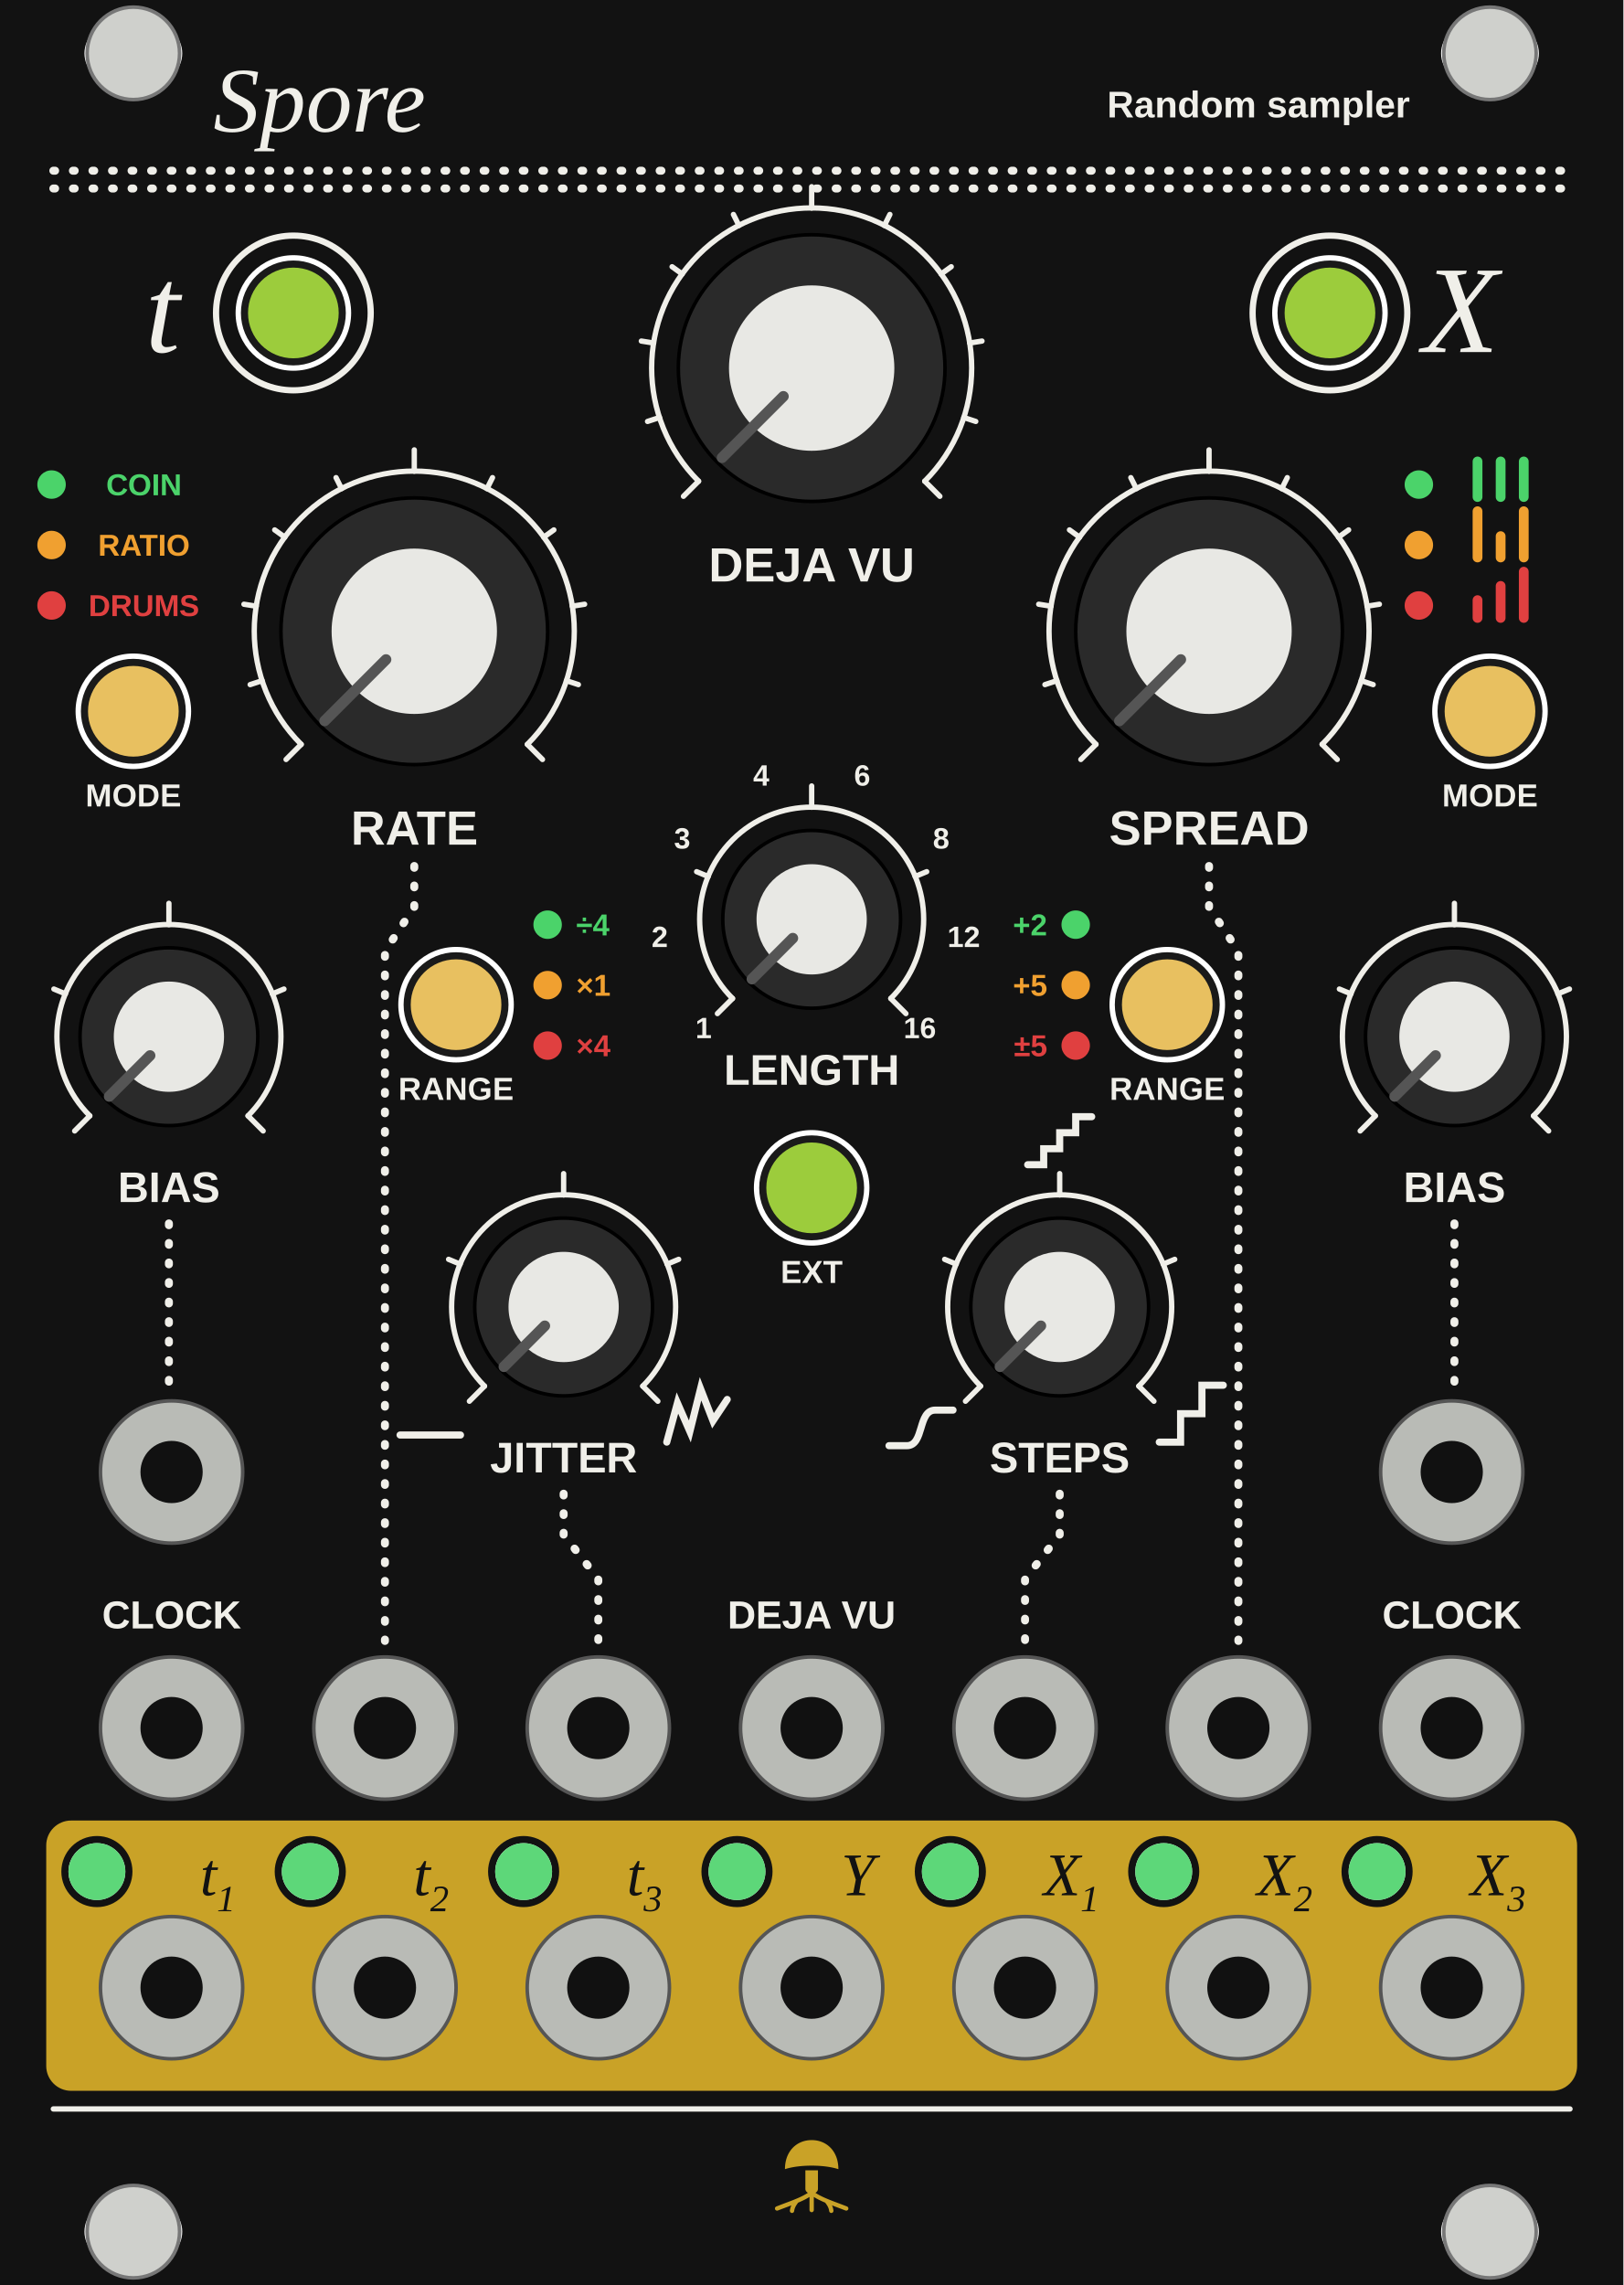
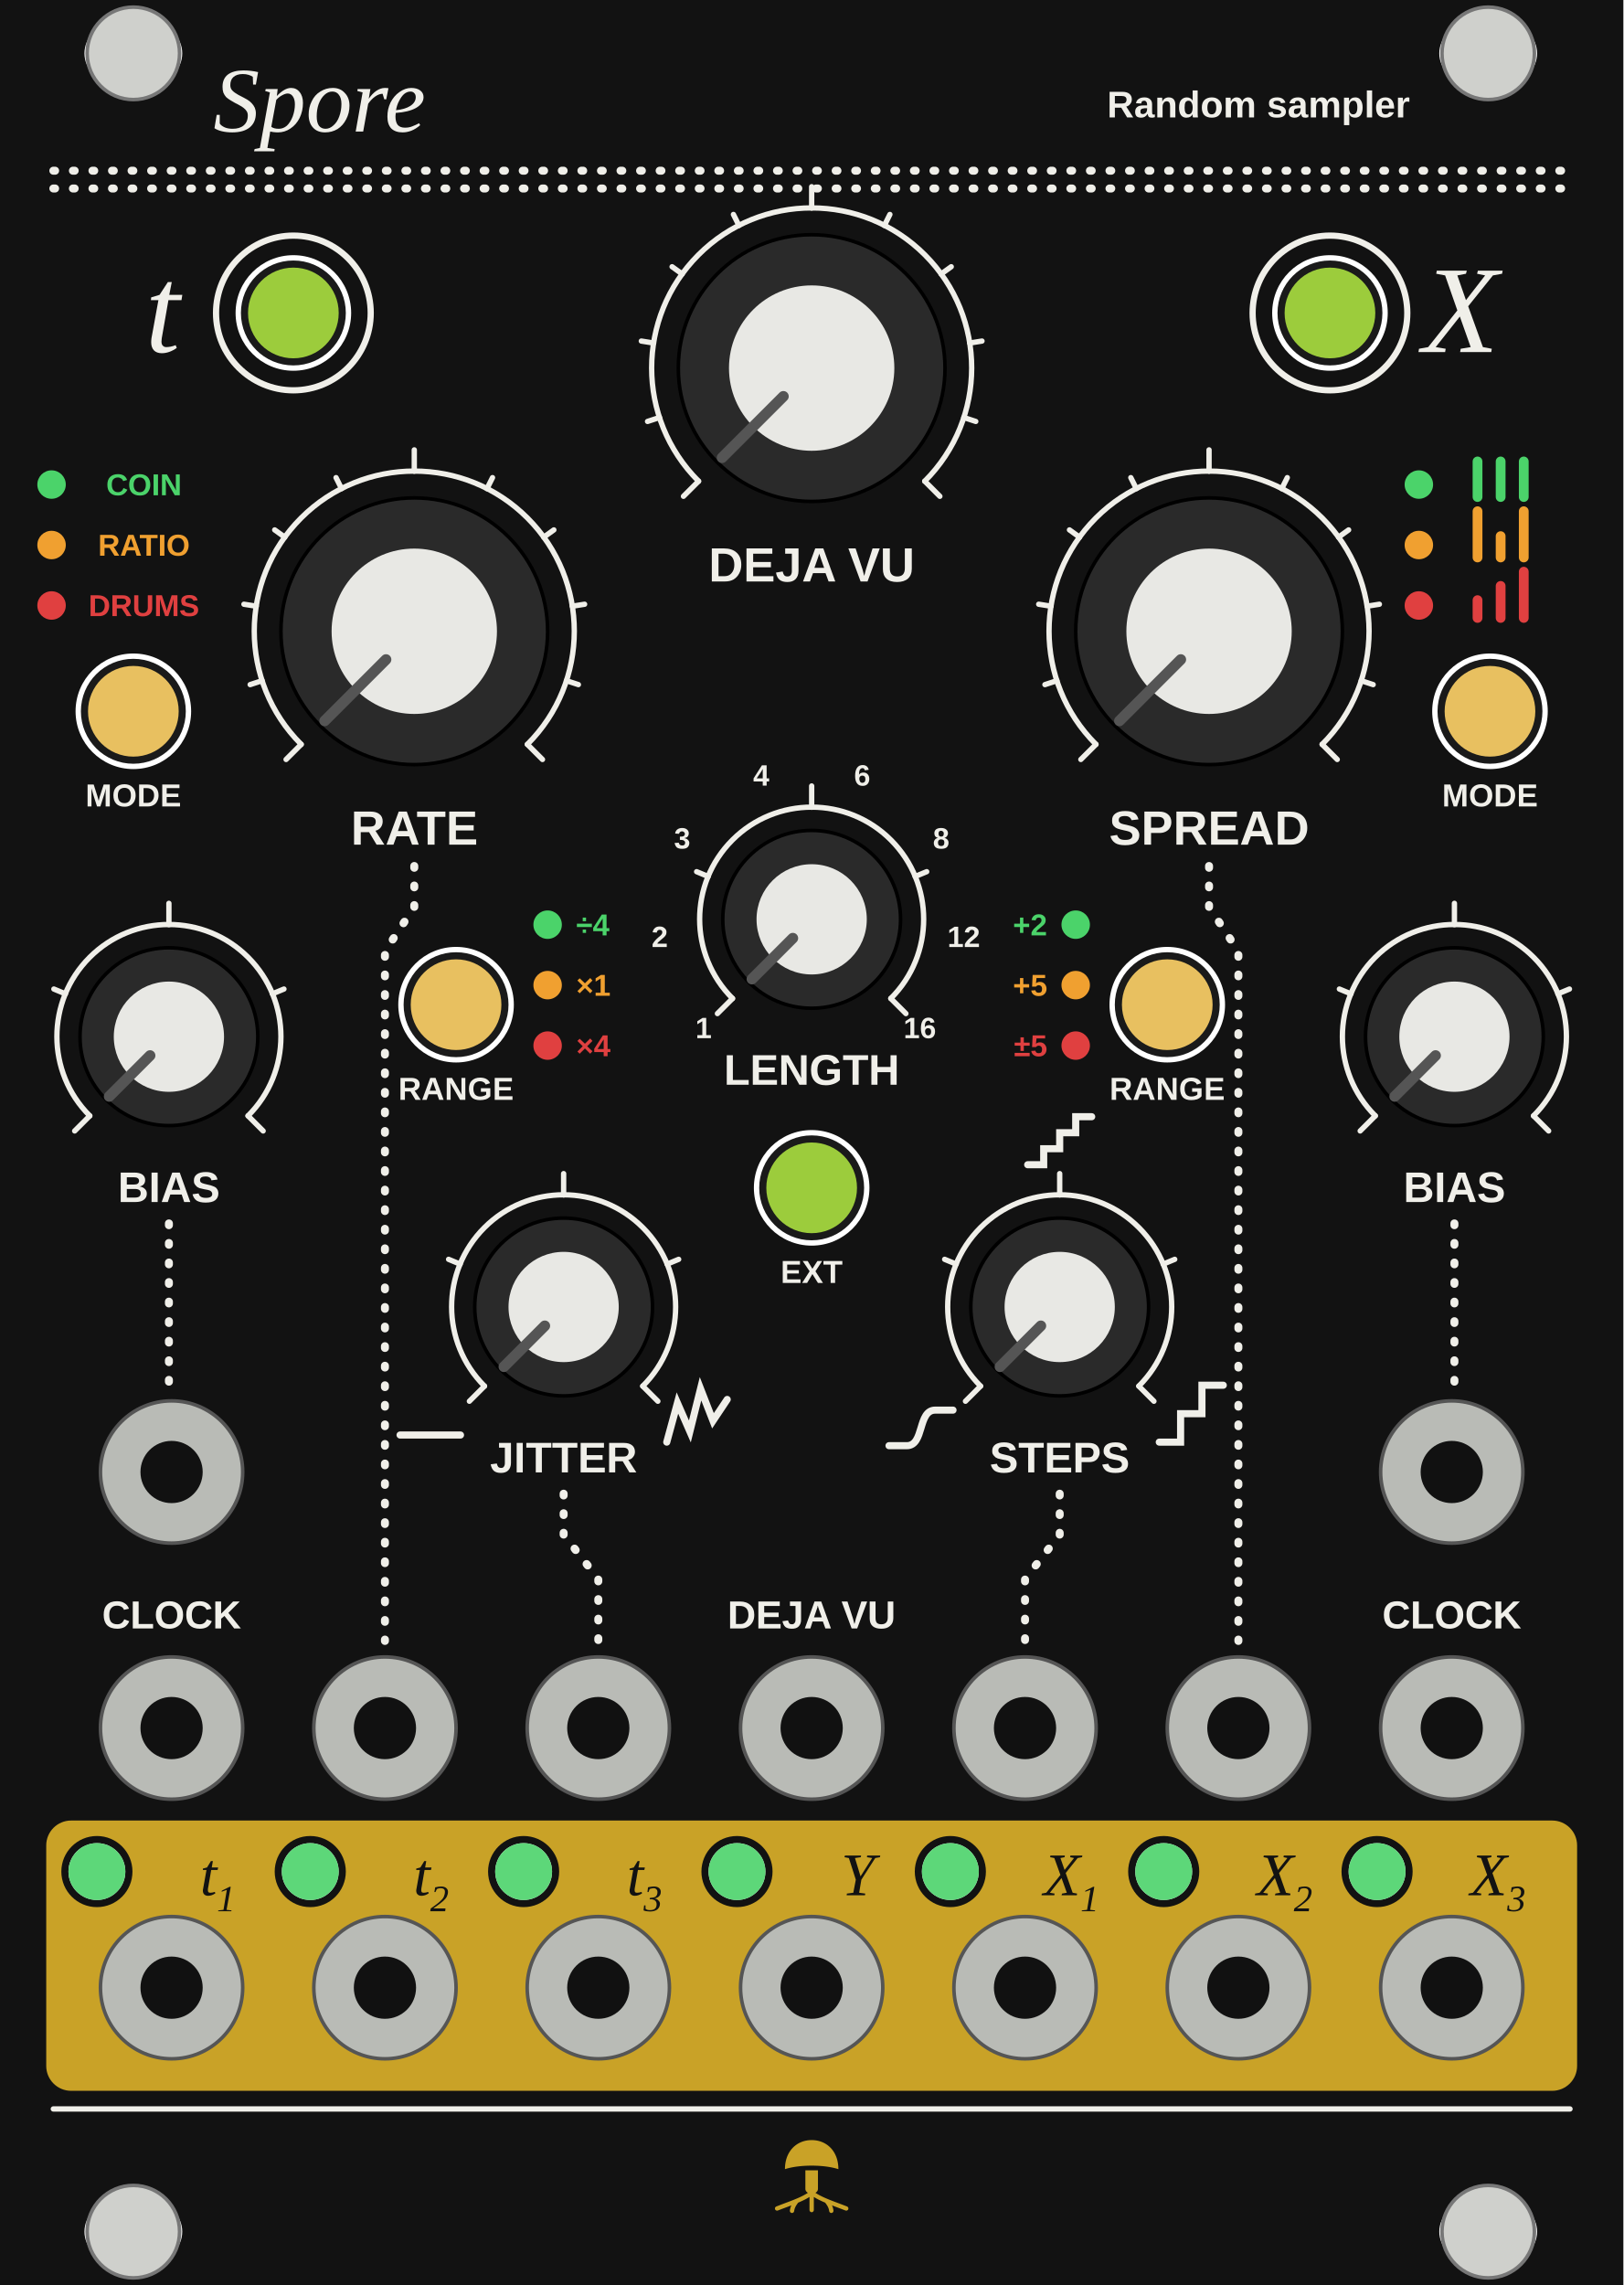
<svg xmlns="http://www.w3.org/2000/svg" width="91.3mm" height="128.5mm" viewBox="0 0 91.3 128.5">
  <style>text{font-family:Arial, Helvetica, sans-serif;font-weight:bold;fill:#f0efe9} .serif{font-family:Georgia, Times New Roman, serif;font-style:italic;font-weight:normal} .silk{stroke:#f0efe9;fill:none;stroke-linecap:round} .dots{stroke-dasharray:0.1 1.0;stroke-width:0.45} .copper{fill:#c9a227} .cu-text{fill:#121212} .hole{fill:#ffffff;stroke:none}</style>
  <rect x="0" y="0" width="91.3" height="128.5" fill="#121212" />
  <g id="silk">
    <text x="12.00" y="7.40" font-size="5.2" text-anchor="start" class="serif">Spore</text>
    <text x="79.30" y="6.60" font-size="2.1" text-anchor="end">Random sampler</text>
    <line x1="3" y1="9.6" x2="88.3" y2="9.6" class="silk dots" />
    <line x1="3" y1="10.6" x2="88.3" y2="10.6" class="silk dots" />
    <path d="M 44.147 121.986 L 44.151 121.837 L 44.166 121.693 L 44.190 121.556 L 44.222 121.425 L 44.263 121.301 L 44.313 121.184 L 44.370 121.074 L 44.434 120.971 L 44.505 120.875 L 44.583 120.787 L 44.668 120.706 L 44.758 120.633 L 44.854 120.568 L 44.955 120.511 L 45.061 120.463 L 45.171 120.422 L 45.285 120.391 L 45.404 120.368 L 45.525 120.355 L 45.650 120.350 L 45.775 120.355 L 45.896 120.368 L 46.014 120.391 L 46.129 120.422 L 46.239 120.463 L 46.345 120.511 L 46.446 120.568 L 46.542 120.633 L 46.632 120.706 L 46.717 120.787 L 46.795 120.875 L 46.866 120.971 L 46.931 121.074 L 46.987 121.184 L 47.037 121.301 L 47.078 121.425 L 47.110 121.556 L 47.134 121.693 L 47.148 121.837 L 47.153 121.986 L 47.029 121.948 L 46.897 121.914 L 46.758 121.885 L 46.611 121.859 L 46.460 121.837 L 46.303 121.819 L 46.143 121.805 L 45.980 121.795 L 45.816 121.789 L 45.650 121.787 L 45.484 121.789 L 45.320 121.795 L 45.157 121.805 L 44.997 121.819 L 44.840 121.837 L 44.688 121.859 L 44.542 121.885 L 44.403 121.914 L 44.270 121.948 L 44.147 121.986 Z M 45.296 122.052 L 46.004 122.052 L 46.004 123.091 L 46.002 123.117 L 45.999 123.142 L 45.992 123.165 L 45.984 123.187 L 45.973 123.208 L 45.961 123.228 L 45.946 123.247 L 45.930 123.264 L 45.912 123.281 L 45.893 123.296 L 45.873 123.310 L 45.851 123.324 L 45.828 123.336 L 45.804 123.348 L 45.780 123.359 L 45.755 123.369 L 45.729 123.378 L 45.703 123.386 L 45.676 123.394 L 45.650 123.401 L 45.623 123.394 L 45.597 123.386 L 45.571 123.378 L 45.545 123.369 L 45.520 123.359 L 45.496 123.348 L 45.472 123.336 L 45.449 123.324 L 45.427 123.310 L 45.407 123.296 L 45.388 123.281 L 45.370 123.264 L 45.354 123.247 L 45.339 123.228 L 45.327 123.208 L 45.316 123.187 L 45.308 123.165 L 45.301 123.142 L 45.298 123.117 L 45.296 123.091 L 45.296 122.052 Z M 45.619 123.195 L 45.666 123.192 L 45.711 123.207 L 45.747 123.239 L 45.767 123.281 L 45.770 123.329 L 45.755 123.374 L 45.724 123.409 L 45.653 123.463 L 45.577 123.516 L 45.498 123.567 L 45.415 123.616 L 45.329 123.664 L 45.240 123.710 L 45.148 123.754 L 45.053 123.798 L 44.956 123.841 L 44.857 123.883 L 44.755 123.925 L 44.650 123.967 L 44.544 124.008 L 44.435 124.050 L 44.325 124.092 L 44.213 124.134 L 44.099 124.177 L 43.983 124.220 L 43.867 124.265 L 43.748 124.310 L 43.702 124.319 L 43.655 124.308 L 43.616 124.281 L 43.591 124.241 L 43.583 124.194 L 43.593 124.148 L 43.621 124.109 L 43.661 124.084 L 43.780 124.038 L 43.897 123.993 L 44.013 123.949 L 44.127 123.906 L 44.239 123.864 L 44.349 123.823 L 44.456 123.781 L 44.561 123.741 L 44.663 123.700 L 44.763 123.659 L 44.860 123.618 L 44.953 123.577 L 45.044 123.535 L 45.131 123.492 L 45.214 123.449 L 45.294 123.405 L 45.370 123.360 L 45.442 123.314 L 45.510 123.266 L 45.576 123.216 L 45.619 123.195 Z M 45.545 123.374 L 45.529 123.329 L 45.532 123.281 L 45.553 123.239 L 45.589 123.207 L 45.634 123.192 L 45.681 123.195 L 45.724 123.216 L 45.790 123.266 L 45.858 123.314 L 45.930 123.360 L 46.006 123.405 L 46.086 123.449 L 46.169 123.492 L 46.256 123.535 L 46.347 123.577 L 46.440 123.618 L 46.537 123.659 L 46.636 123.700 L 46.739 123.741 L 46.844 123.781 L 46.951 123.823 L 47.061 123.864 L 47.173 123.906 L 47.287 123.949 L 47.403 123.993 L 47.520 124.038 L 47.639 124.084 L 47.679 124.109 L 47.707 124.148 L 47.717 124.194 L 47.709 124.241 L 47.684 124.281 L 47.645 124.308 L 47.599 124.319 L 47.552 124.310 L 47.433 124.265 L 47.316 124.220 L 47.201 124.177 L 47.087 124.134 L 46.975 124.092 L 46.865 124.050 L 46.756 124.008 L 46.650 123.967 L 46.545 123.925 L 46.443 123.883 L 46.344 123.841 L 46.246 123.798 L 46.152 123.754 L 46.060 123.710 L 45.971 123.664 L 45.885 123.616 L 45.803 123.567 L 45.723 123.516 L 45.647 123.463 L 45.576 123.409 L 45.545 123.374 Z M 45.538 123.266 L 45.564 123.227 L 45.603 123.200 L 45.650 123.191 L 45.697 123.200 L 45.736 123.227 L 45.762 123.266 L 45.772 123.313 L 45.772 124.285 L 45.762 124.332 L 45.736 124.371 L 45.697 124.398 L 45.650 124.407 L 45.603 124.398 L 45.564 124.371 L 45.538 124.332 L 45.528 124.285 L 45.528 123.313 L 45.538 123.266 Z M 44.750 123.671 L 44.795 123.656 L 44.843 123.660 L 44.885 123.681 L 44.916 123.717 L 44.931 123.762 L 44.927 123.810 L 44.905 123.852 L 44.880 123.884 L 44.858 123.914 L 44.836 123.943 L 44.817 123.971 L 44.799 123.998 L 44.782 124.024 L 44.767 124.049 L 44.753 124.074 L 44.741 124.098 L 44.729 124.121 L 44.719 124.144 L 44.710 124.167 L 44.702 124.189 L 44.694 124.211 L 44.688 124.233 L 44.682 124.255 L 44.677 124.277 L 44.672 124.299 L 44.668 124.322 L 44.665 124.346 L 44.650 124.391 L 44.618 124.427 L 44.575 124.447 L 44.528 124.450 L 44.483 124.434 L 44.448 124.403 L 44.427 124.360 L 44.424 124.313 L 44.428 124.285 L 44.433 124.255 L 44.439 124.226 L 44.446 124.196 L 44.453 124.167 L 44.462 124.137 L 44.472 124.108 L 44.483 124.078 L 44.496 124.048 L 44.509 124.018 L 44.524 123.988 L 44.540 123.958 L 44.557 123.927 L 44.575 123.897 L 44.595 123.865 L 44.616 123.834 L 44.639 123.801 L 44.663 123.769 L 44.688 123.735 L 44.714 123.702 L 44.750 123.671 Z M 46.373 123.810 L 46.369 123.762 L 46.384 123.717 L 46.415 123.681 L 46.457 123.660 L 46.505 123.656 L 46.550 123.671 L 46.586 123.702 L 46.612 123.735 L 46.638 123.769 L 46.661 123.801 L 46.684 123.834 L 46.705 123.865 L 46.725 123.897 L 46.743 123.927 L 46.760 123.958 L 46.776 123.988 L 46.791 124.018 L 46.804 124.048 L 46.817 124.078 L 46.828 124.108 L 46.838 124.137 L 46.846 124.167 L 46.854 124.196 L 46.861 124.226 L 46.867 124.255 L 46.872 124.285 L 46.876 124.313 L 46.873 124.360 L 46.852 124.403 L 46.817 124.434 L 46.772 124.450 L 46.725 124.447 L 46.682 124.427 L 46.651 124.391 L 46.635 124.346 L 46.632 124.322 L 46.628 124.299 L 46.623 124.277 L 46.618 124.255 L 46.612 124.233 L 46.606 124.211 L 46.599 124.189 L 46.590 124.167 L 46.581 124.144 L 46.571 124.121 L 46.559 124.098 L 46.547 124.074 L 46.533 124.049 L 46.518 124.024 L 46.501 123.998 L 46.483 123.971 L 46.464 123.943 L 46.442 123.914 L 46.420 123.884 L 46.395 123.852 L 46.373 123.810 Z" class="copper" />
    <line x1="3" y1="118.6" x2="88.3" y2="118.6" class="silk" stroke-width="0.3" />
    <text x="9.15" y="19.80" font-size="7.0" text-anchor="middle" class="serif">t</text>
    <text x="82.15" y="19.80" font-size="7.0" text-anchor="middle" class="serif">X</text>
    <circle cx="16.50" cy="17.60" r="4.35" class="silk" stroke-width="0.35" />
    <circle cx="74.80" cy="17.60" r="4.35" class="silk" stroke-width="0.35" />
    <circle cx="2.90" cy="27.25" r="0.8" fill="#4bd36a" />
    <text x="8.10" y="27.85" font-size="1.7" text-anchor="middle" style="fill:#4bd36a">COIN</text>
    <circle cx="2.90" cy="30.65" r="0.8" fill="#f0a030" />
    <text x="8.10" y="31.25" font-size="1.7" text-anchor="middle" style="fill:#f0a030">RATIO</text>
    <circle cx="2.90" cy="34.05" r="0.8" fill="#e04040" />
    <text x="8.10" y="34.65" font-size="1.7" text-anchor="middle" style="fill:#e04040">DRUMS</text>
    <circle cx="30.80" cy="52.00" r="0.8" fill="#4bd36a" />
    <text x="32.40" y="52.60" font-size="1.7" text-anchor="start" style="fill:#4bd36a">÷4</text>
    <circle cx="30.80" cy="55.40" r="0.8" fill="#f0a030" />
    <text x="32.40" y="56.00" font-size="1.7" text-anchor="start" style="fill:#f0a030">×1</text>
    <circle cx="30.80" cy="58.80" r="0.8" fill="#e04040" />
    <text x="32.40" y="59.40" font-size="1.7" text-anchor="start" style="fill:#e04040">×4</text>
    <circle cx="60.50" cy="52.00" r="0.8" fill="#4bd36a" />
    <text x="58.90" y="52.60" font-size="1.7" text-anchor="end" style="fill:#4bd36a">+2</text>
    <circle cx="60.50" cy="55.40" r="0.8" fill="#f0a030" />
    <text x="58.90" y="56.00" font-size="1.7" text-anchor="end" style="fill:#f0a030">+5</text>
    <circle cx="60.50" cy="58.80" r="0.8" fill="#e04040" />
    <text x="58.90" y="59.40" font-size="1.7" text-anchor="end" style="fill:#e04040">±5</text>
    <circle cx="79.80" cy="27.25" r="0.8" fill="#4bd36a" />
    <line x1="83.10" y1="27.95" x2="83.10" y2="25.95" stroke="#4bd36a" stroke-width="0.55" stroke-linecap="round" />
    <line x1="84.40" y1="27.95" x2="84.40" y2="25.95" stroke="#4bd36a" stroke-width="0.55" stroke-linecap="round" />
    <line x1="85.70" y1="27.95" x2="85.70" y2="25.95" stroke="#4bd36a" stroke-width="0.55" stroke-linecap="round" />
    <circle cx="79.80" cy="30.65" r="0.8" fill="#f0a030" />
    <line x1="83.10" y1="31.35" x2="83.10" y2="28.75" stroke="#f0a030" stroke-width="0.55" stroke-linecap="round" />
    <line x1="84.40" y1="31.35" x2="84.40" y2="30.15" stroke="#f0a030" stroke-width="0.55" stroke-linecap="round" />
    <line x1="85.70" y1="31.35" x2="85.70" y2="28.75" stroke="#f0a030" stroke-width="0.55" stroke-linecap="round" />
    <circle cx="79.80" cy="34.05" r="0.8" fill="#e04040" />
    <line x1="83.10" y1="34.75" x2="83.10" y2="33.75" stroke="#e04040" stroke-width="0.55" stroke-linecap="round" />
    <line x1="84.40" y1="34.75" x2="84.40" y2="32.95" stroke="#e04040" stroke-width="0.55" stroke-linecap="round" />
    <line x1="85.70" y1="34.75" x2="85.70" y2="32.15" stroke="#e04040" stroke-width="0.55" stroke-linecap="round" />
    <text x="39.57" y="58.38" font-size="1.65" text-anchor="middle">1</text>
    <text x="37.10" y="53.26" font-size="1.65" text-anchor="middle">2</text>
    <text x="38.37" y="47.72" font-size="1.65" text-anchor="middle">3</text>
    <text x="42.81" y="44.18" font-size="1.65" text-anchor="middle">4</text>
    <text x="48.49" y="44.18" font-size="1.65" text-anchor="middle">6</text>
    <text x="52.93" y="47.72" font-size="1.65" text-anchor="middle">8</text>
    <text x="54.20" y="53.26" font-size="1.65" text-anchor="middle">12</text>
    <text x="51.73" y="58.38" font-size="1.65" text-anchor="middle">16</text>
    <path d="M 50.00 81.30 h 1.0 c 1.0 0 0.6 -2.0 1.6 -2.0 h 1.0" class="silk" stroke-width="0.4" />
    <path d="M 57.80 65.50 h 0.9 v -0.9 h 0.9 v -0.9 h 0.9 v -0.9 h 0.9" class="silk" stroke-width="0.4" />
    <path d="M 65.20 81.10 h 1.2 v -1.6 h 1.2 v -1.6 h 1.2" class="silk" stroke-width="0.4" />
    <path d="M 22.50 80.70 h 3.4" class="silk" stroke-width="0.4" />
    <path d="M 37.50 81.10 l 0.6 -2.2 l 0.7 1.6 l 0.6 -2.4 l 0.7 1.8 l 0.8 -1.2" class="silk" stroke-width="0.4" />
    <path d="M 16.94 41.86 A 9.0 9.0 0 1 1 29.66 41.86" class="silk" stroke-width="0.3" />
    <line x1="16.94" y1="41.86" x2="16.09" y2="42.71" class="silk" stroke-width="0.3" />
    <line x1="14.74" y1="38.28" x2="14.07" y2="38.50" class="silk" stroke-width="0.3" />
    <line x1="14.41" y1="34.09" x2="13.72" y2="33.98" class="silk" stroke-width="0.3" />
    <line x1="16.02" y1="30.21" x2="15.45" y2="29.80" class="silk" stroke-width="0.3" />
    <line x1="19.21" y1="27.48" x2="18.90" y2="26.86" class="silk" stroke-width="0.3" />
    <line x1="23.30" y1="26.50" x2="23.30" y2="25.30" class="silk" stroke-width="0.3" />
    <line x1="27.39" y1="27.48" x2="27.70" y2="26.86" class="silk" stroke-width="0.3" />
    <line x1="30.58" y1="30.21" x2="31.15" y2="29.80" class="silk" stroke-width="0.3" />
    <line x1="32.19" y1="34.09" x2="32.88" y2="33.98" class="silk" stroke-width="0.3" />
    <line x1="31.86" y1="38.28" x2="32.53" y2="38.50" class="silk" stroke-width="0.3" />
    <line x1="29.66" y1="41.86" x2="30.51" y2="42.71" class="silk" stroke-width="0.3" />
    <text x="23.30" y="47.50" font-size="2.7" text-anchor="middle">RATE</text>
    <path d="M 61.64 41.86 A 9.0 9.0 0 1 1 74.36 41.86" class="silk" stroke-width="0.3" />
    <line x1="61.64" y1="41.86" x2="60.79" y2="42.71" class="silk" stroke-width="0.3" />
    <line x1="59.44" y1="38.28" x2="58.77" y2="38.50" class="silk" stroke-width="0.3" />
    <line x1="59.11" y1="34.09" x2="58.42" y2="33.98" class="silk" stroke-width="0.3" />
    <line x1="60.72" y1="30.21" x2="60.15" y2="29.80" class="silk" stroke-width="0.3" />
    <line x1="63.91" y1="27.48" x2="63.60" y2="26.86" class="silk" stroke-width="0.3" />
    <line x1="68.00" y1="26.50" x2="68.00" y2="25.30" class="silk" stroke-width="0.3" />
    <line x1="72.09" y1="27.48" x2="72.40" y2="26.86" class="silk" stroke-width="0.3" />
    <line x1="75.28" y1="30.21" x2="75.85" y2="29.80" class="silk" stroke-width="0.3" />
    <line x1="76.89" y1="34.09" x2="77.58" y2="33.98" class="silk" stroke-width="0.3" />
    <line x1="76.56" y1="38.28" x2="77.23" y2="38.50" class="silk" stroke-width="0.3" />
    <line x1="74.36" y1="41.86" x2="75.21" y2="42.71" class="silk" stroke-width="0.3" />
    <text x="68.00" y="47.50" font-size="2.7" text-anchor="middle">SPREAD</text>
    <path d="M 39.29 27.06 A 9.0 9.0 0 1 1 52.01 27.06" class="silk" stroke-width="0.3" />
    <line x1="39.29" y1="27.06" x2="38.44" y2="27.91" class="silk" stroke-width="0.3" />
    <line x1="37.09" y1="23.48" x2="36.42" y2="23.70" class="silk" stroke-width="0.3" />
    <line x1="36.76" y1="19.29" x2="36.07" y2="19.18" class="silk" stroke-width="0.3" />
    <line x1="38.37" y1="15.41" x2="37.80" y2="15.00" class="silk" stroke-width="0.3" />
    <line x1="41.56" y1="12.68" x2="41.25" y2="12.06" class="silk" stroke-width="0.3" />
    <line x1="45.65" y1="11.70" x2="45.65" y2="10.50" class="silk" stroke-width="0.3" />
    <line x1="49.74" y1="12.68" x2="50.05" y2="12.06" class="silk" stroke-width="0.3" />
    <line x1="52.93" y1="15.41" x2="53.50" y2="15.00" class="silk" stroke-width="0.3" />
    <line x1="54.54" y1="19.29" x2="55.23" y2="19.18" class="silk" stroke-width="0.3" />
    <line x1="54.21" y1="23.48" x2="54.88" y2="23.70" class="silk" stroke-width="0.3" />
    <line x1="52.01" y1="27.06" x2="52.86" y2="27.91" class="silk" stroke-width="0.3" />
    <text x="45.65" y="32.70" font-size="2.7" text-anchor="middle">DEJA VU</text>
    <path d="M 5.05 62.75 A 6.3 6.3 0 1 1 13.95 62.75" class="silk" stroke-width="0.3" />
    <line x1="5.05" y1="62.75" x2="4.20" y2="63.60" class="silk" stroke-width="0.3" />
    <line x1="3.68" y1="55.89" x2="3.03" y2="55.62" class="silk" stroke-width="0.3" />
    <line x1="9.50" y1="52.00" x2="9.50" y2="50.80" class="silk" stroke-width="0.3" />
    <line x1="15.32" y1="55.89" x2="15.97" y2="55.62" class="silk" stroke-width="0.3" />
    <line x1="13.95" y1="62.75" x2="14.80" y2="63.60" class="silk" stroke-width="0.3" />
    <text x="9.50" y="67.60" font-size="2.4" text-anchor="middle">BIAS</text>
    <path d="M 77.35 62.75 A 6.3 6.3 0 1 1 86.25 62.75" class="silk" stroke-width="0.3" />
    <line x1="77.35" y1="62.75" x2="76.50" y2="63.60" class="silk" stroke-width="0.3" />
    <line x1="75.98" y1="55.89" x2="75.33" y2="55.62" class="silk" stroke-width="0.3" />
    <line x1="81.80" y1="52.00" x2="81.80" y2="50.80" class="silk" stroke-width="0.3" />
    <line x1="87.62" y1="55.89" x2="88.27" y2="55.62" class="silk" stroke-width="0.3" />
    <line x1="86.25" y1="62.75" x2="87.10" y2="63.60" class="silk" stroke-width="0.3" />
    <text x="81.80" y="67.60" font-size="2.4" text-anchor="middle">BIAS</text>
    <path d="M 41.20 56.15 A 6.3 6.3 0 1 1 50.10 56.15" class="silk" stroke-width="0.3" />
    <line x1="41.20" y1="56.15" x2="40.35" y2="57.00" class="silk" stroke-width="0.3" />
    <line x1="39.83" y1="49.29" x2="39.18" y2="49.02" class="silk" stroke-width="0.3" />
    <line x1="45.65" y1="45.40" x2="45.65" y2="44.20" class="silk" stroke-width="0.3" />
    <line x1="51.47" y1="49.29" x2="52.12" y2="49.02" class="silk" stroke-width="0.3" />
    <line x1="50.10" y1="56.15" x2="50.95" y2="57.00" class="silk" stroke-width="0.3" />
    <text x="45.65" y="61.00" font-size="2.4" text-anchor="middle">LENGTH</text>
    <path d="M 27.25 77.95 A 6.3 6.3 0 1 1 36.15 77.95" class="silk" stroke-width="0.3" />
    <line x1="27.25" y1="77.95" x2="26.40" y2="78.80" class="silk" stroke-width="0.3" />
    <line x1="25.88" y1="71.09" x2="25.23" y2="70.82" class="silk" stroke-width="0.3" />
    <line x1="31.70" y1="67.20" x2="31.70" y2="66.00" class="silk" stroke-width="0.3" />
    <line x1="37.52" y1="71.09" x2="38.17" y2="70.82" class="silk" stroke-width="0.3" />
    <line x1="36.15" y1="77.95" x2="37.00" y2="78.80" class="silk" stroke-width="0.3" />
    <text x="31.70" y="82.80" font-size="2.4" text-anchor="middle">JITTER</text>
    <path d="M 55.15 77.95 A 6.3 6.3 0 1 1 64.05 77.95" class="silk" stroke-width="0.3" />
    <line x1="55.15" y1="77.95" x2="54.30" y2="78.80" class="silk" stroke-width="0.3" />
    <line x1="53.78" y1="71.09" x2="53.13" y2="70.82" class="silk" stroke-width="0.3" />
    <line x1="59.60" y1="67.20" x2="59.60" y2="66.00" class="silk" stroke-width="0.3" />
    <line x1="65.42" y1="71.09" x2="66.07" y2="70.82" class="silk" stroke-width="0.3" />
    <line x1="64.05" y1="77.95" x2="64.90" y2="78.80" class="silk" stroke-width="0.3" />
    <text x="59.60" y="82.80" font-size="2.4" text-anchor="middle">STEPS</text>
    <polyline points="23.30,48.70 23.30,51.00 21.65,53.50 21.65,92.28" class="silk dots" />
    <polyline points="31.70,84.00 31.70,86.30 33.65,88.80 33.65,92.28" class="silk dots" />
    <polyline points="59.60,84.00 59.60,86.30 57.65,88.80 57.65,92.28" class="silk dots" />
    <polyline points="68.00,48.70 68.00,51.00 69.65,53.50 69.65,92.28" class="silk dots" />
    <polyline points="9.50,68.80 9.50,77.88" class="silk dots" />
    <polyline points="81.80,68.80 81.80,77.88" class="silk dots" />
    <text x="7.50" y="45.35" font-size="1.8" text-anchor="middle">MODE</text>
    <text x="83.80" y="45.35" font-size="1.8" text-anchor="middle">MODE</text>
    <text x="25.65" y="61.85" font-size="1.8" text-anchor="middle">RANGE</text>
    <text x="65.65" y="61.85" font-size="1.8" text-anchor="middle">RANGE</text>
    <text x="45.65" y="72.15" font-size="1.8" text-anchor="middle">EXT</text>
    <text x="9.65" y="91.58" font-size="2.2" text-anchor="middle">CLOCK</text>
    <text x="81.65" y="91.58" font-size="2.2" text-anchor="middle">CLOCK</text>
    <text x="45.65" y="91.58" font-size="2.2" text-anchor="middle">DEJA VU</text>
  </g>
  <g id="copper">
    <rect x="2.6" y="102.38" width="86.10" height="15.2" rx="1.4" class="copper" />
    <circle cx="9.65" cy="111.78" r="3.65" class="cu-text" />
    <circle cx="21.65" cy="111.78" r="3.65" class="cu-text" />
    <circle cx="33.65" cy="111.78" r="3.65" class="cu-text" />
    <circle cx="45.65" cy="111.78" r="3.65" class="cu-text" />
    <circle cx="57.65" cy="111.78" r="3.65" class="cu-text" />
    <circle cx="69.65" cy="111.78" r="3.65" class="cu-text" />
    <circle cx="81.65" cy="111.78" r="3.65" class="cu-text" />
    <circle cx="5.45" cy="105.25" r="2.00" class="cu-text" />
    <circle cx="17.45" cy="105.25" r="2.00" class="cu-text" />
    <circle cx="29.45" cy="105.25" r="2.00" class="cu-text" />
    <circle cx="41.45" cy="105.25" r="2.00" class="cu-text" />
    <circle cx="53.45" cy="105.25" r="2.00" class="cu-text" />
    <circle cx="65.45" cy="105.25" r="2.00" class="cu-text" />
    <circle cx="77.45" cy="105.25" r="2.00" class="cu-text" />
    <text x="12.25" y="106.58" font-size="3.4" text-anchor="middle" class="serif cu-text">t<tspan font-size="2.1" dy="0.9">1</tspan>
    </text>
    <text x="24.25" y="106.58" font-size="3.4" text-anchor="middle" class="serif cu-text">t<tspan font-size="2.1" dy="0.9">2</tspan>
    </text>
    <text x="36.25" y="106.58" font-size="3.4" text-anchor="middle" class="serif cu-text">t<tspan font-size="2.1" dy="0.9">3</tspan>
    </text>
    <text x="48.25" y="106.58" font-size="3.4" text-anchor="middle" class="serif cu-text">Y</text>
    <text x="60.25" y="106.58" font-size="3.4" text-anchor="middle" class="serif cu-text">X<tspan font-size="2.1" dy="0.9">1</tspan>
    </text>
    <text x="72.25" y="106.58" font-size="3.4" text-anchor="middle" class="serif cu-text">X<tspan font-size="2.1" dy="0.9">2</tspan>
    </text>
    <text x="84.25" y="106.58" font-size="3.4" text-anchor="middle" class="serif cu-text">X<tspan font-size="2.1" dy="0.9">3</tspan>
    </text>
  </g>
  <g id="holes">
    <circle cx="9.65" cy="111.78" r="3.25" class="hole" />
    <circle cx="21.65" cy="111.78" r="3.25" class="hole" />
    <circle cx="33.65" cy="111.78" r="3.25" class="hole" />
    <circle cx="45.65" cy="111.78" r="3.25" class="hole" />
    <circle cx="57.65" cy="111.78" r="3.25" class="hole" />
    <circle cx="69.65" cy="111.78" r="3.25" class="hole" />
    <circle cx="81.65" cy="111.78" r="3.25" class="hole" />
    <circle cx="9.65" cy="97.18" r="3.25" class="hole" />
    <circle cx="21.65" cy="97.18" r="3.25" class="hole" />
    <circle cx="33.65" cy="97.18" r="3.25" class="hole" />
    <circle cx="45.65" cy="97.18" r="3.25" class="hole" />
    <circle cx="57.65" cy="97.18" r="3.25" class="hole" />
    <circle cx="69.65" cy="97.18" r="3.25" class="hole" />
    <circle cx="81.65" cy="97.18" r="3.25" class="hole" />
    <circle cx="9.65" cy="82.78" r="3.25" class="hole" />
    <circle cx="81.65" cy="82.78" r="3.25" class="hole" />
    <circle cx="23.30" cy="35.50" r="3.75" class="hole" />
    <circle cx="68.00" cy="35.50" r="3.75" class="hole" />
    <circle cx="45.65" cy="20.70" r="3.75" class="hole" />
    <circle cx="9.50" cy="58.30" r="3.75" class="hole" />
    <circle cx="81.80" cy="58.30" r="3.75" class="hole" />
    <circle cx="45.65" cy="51.70" r="3.75" class="hole" />
    <circle cx="31.70" cy="73.50" r="3.75" class="hole" />
    <circle cx="59.60" cy="73.50" r="3.75" class="hole" />
    <circle cx="16.50" cy="17.60" r="3.25" class="hole" />
    <circle cx="74.80" cy="17.60" r="3.25" class="hole" />
    <circle cx="7.50" cy="40.00" r="3.25" class="hole" />
    <circle cx="83.80" cy="40.00" r="3.25" class="hole" />
    <circle cx="25.65" cy="56.50" r="3.25" class="hole" />
    <circle cx="65.65" cy="56.50" r="3.25" class="hole" />
    <circle cx="45.65" cy="66.80" r="3.25" class="hole" />
    <circle cx="5.45" cy="105.25" r="1.60" class="hole" />
    <circle cx="17.45" cy="105.25" r="1.60" class="hole" />
    <circle cx="29.45" cy="105.25" r="1.60" class="hole" />
    <circle cx="41.45" cy="105.25" r="1.60" class="hole" />
    <circle cx="53.45" cy="105.25" r="1.60" class="hole" />
    <circle cx="65.45" cy="105.25" r="1.60" class="hole" />
    <circle cx="77.45" cy="105.25" r="1.60" class="hole" />
    <rect x="4.75" y="1.40" width="5.5" height="3.2" rx="1.6" class="hole" />
    <rect x="4.75" y="123.90" width="5.5" height="3.2" rx="1.6" class="hole" />
-     <rect x="81.05" y="1.40" width="5.5" height="3.2" rx="1.6" class="hole" />
-     <rect x="81.05" y="123.90" width="5.5" height="3.2" rx="1.6" class="hole" />
+     <rect x="80.95" y="1.40" width="5.5" height="3.2" rx="1.6" class="hole" />
+     <rect x="80.95" y="123.90" width="5.5" height="3.2" rx="1.6" class="hole" />
  </g>
  <g id="mockup">
    <circle cx="9.65" cy="111.78" r="4.0" fill="#b9bbb6" stroke="#555" stroke-width="0.2" />
    <circle cx="9.65" cy="111.78" r="1.75" fill="#111" />
    <circle cx="21.65" cy="111.78" r="4.0" fill="#b9bbb6" stroke="#555" stroke-width="0.2" />
    <circle cx="21.65" cy="111.78" r="1.75" fill="#111" />
    <circle cx="33.65" cy="111.78" r="4.0" fill="#b9bbb6" stroke="#555" stroke-width="0.2" />
    <circle cx="33.65" cy="111.78" r="1.75" fill="#111" />
    <circle cx="45.65" cy="111.78" r="4.0" fill="#b9bbb6" stroke="#555" stroke-width="0.2" />
    <circle cx="45.65" cy="111.78" r="1.75" fill="#111" />
    <circle cx="57.65" cy="111.78" r="4.0" fill="#b9bbb6" stroke="#555" stroke-width="0.2" />
    <circle cx="57.65" cy="111.78" r="1.75" fill="#111" />
    <circle cx="69.65" cy="111.78" r="4.0" fill="#b9bbb6" stroke="#555" stroke-width="0.2" />
    <circle cx="69.65" cy="111.78" r="1.75" fill="#111" />
    <circle cx="81.65" cy="111.78" r="4.0" fill="#b9bbb6" stroke="#555" stroke-width="0.2" />
    <circle cx="81.65" cy="111.78" r="1.75" fill="#111" />
    <circle cx="9.65" cy="97.18" r="4.0" fill="#b9bbb6" stroke="#555" stroke-width="0.2" />
    <circle cx="9.65" cy="97.18" r="1.75" fill="#111" />
    <circle cx="21.65" cy="97.18" r="4.0" fill="#b9bbb6" stroke="#555" stroke-width="0.2" />
    <circle cx="21.65" cy="97.18" r="1.75" fill="#111" />
    <circle cx="33.65" cy="97.18" r="4.0" fill="#b9bbb6" stroke="#555" stroke-width="0.2" />
    <circle cx="33.65" cy="97.18" r="1.75" fill="#111" />
    <circle cx="45.65" cy="97.18" r="4.0" fill="#b9bbb6" stroke="#555" stroke-width="0.2" />
    <circle cx="45.65" cy="97.18" r="1.75" fill="#111" />
    <circle cx="57.65" cy="97.18" r="4.0" fill="#b9bbb6" stroke="#555" stroke-width="0.2" />
    <circle cx="57.65" cy="97.18" r="1.75" fill="#111" />
    <circle cx="69.65" cy="97.18" r="4.0" fill="#b9bbb6" stroke="#555" stroke-width="0.2" />
    <circle cx="69.65" cy="97.18" r="1.75" fill="#111" />
    <circle cx="81.65" cy="97.18" r="4.0" fill="#b9bbb6" stroke="#555" stroke-width="0.2" />
    <circle cx="81.65" cy="97.18" r="1.75" fill="#111" />
    <circle cx="9.65" cy="82.78" r="4.0" fill="#b9bbb6" stroke="#555" stroke-width="0.2" />
    <circle cx="9.65" cy="82.78" r="1.75" fill="#111" />
    <circle cx="81.65" cy="82.78" r="4.0" fill="#b9bbb6" stroke="#555" stroke-width="0.2" />
    <circle cx="81.65" cy="82.78" r="1.75" fill="#111" />
    <circle cx="23.30" cy="35.50" r="7.5" fill="#2a2a2a" stroke="#000" stroke-width="0.2" />
    <circle cx="23.30" cy="35.50" r="4.65" fill="#e8e8e4" />
    <line x1="21.71" y1="37.09" x2="18.26" y2="40.54" stroke="#555" stroke-width="0.6" stroke-linecap="round" />
    <circle cx="68.00" cy="35.50" r="7.5" fill="#2a2a2a" stroke="#000" stroke-width="0.2" />
    <circle cx="68.00" cy="35.50" r="4.65" fill="#e8e8e4" />
    <line x1="66.41" y1="37.09" x2="62.96" y2="40.54" stroke="#555" stroke-width="0.6" stroke-linecap="round" />
    <circle cx="45.65" cy="20.70" r="7.5" fill="#2a2a2a" stroke="#000" stroke-width="0.2" />
    <circle cx="45.65" cy="20.70" r="4.65" fill="#e8e8e4" />
    <line x1="44.06" y1="22.29" x2="40.61" y2="25.74" stroke="#555" stroke-width="0.6" stroke-linecap="round" />
    <circle cx="9.50" cy="58.30" r="5.0" fill="#2a2a2a" stroke="#000" stroke-width="0.2" />
    <circle cx="9.50" cy="58.30" r="3.10" fill="#e8e8e4" />
    <line x1="8.44" y1="59.36" x2="6.14" y2="61.66" stroke="#555" stroke-width="0.6" stroke-linecap="round" />
    <circle cx="81.80" cy="58.30" r="5.0" fill="#2a2a2a" stroke="#000" stroke-width="0.2" />
    <circle cx="81.80" cy="58.30" r="3.10" fill="#e8e8e4" />
    <line x1="80.74" y1="59.36" x2="78.44" y2="61.66" stroke="#555" stroke-width="0.6" stroke-linecap="round" />
    <circle cx="45.65" cy="51.70" r="5.0" fill="#2a2a2a" stroke="#000" stroke-width="0.2" />
    <circle cx="45.65" cy="51.70" r="3.10" fill="#e8e8e4" />
    <line x1="44.59" y1="52.76" x2="42.29" y2="55.06" stroke="#555" stroke-width="0.6" stroke-linecap="round" />
    <circle cx="31.70" cy="73.50" r="5.0" fill="#2a2a2a" stroke="#000" stroke-width="0.2" />
    <circle cx="31.70" cy="73.50" r="3.10" fill="#e8e8e4" />
    <line x1="30.64" y1="74.56" x2="28.34" y2="76.86" stroke="#555" stroke-width="0.6" stroke-linecap="round" />
    <circle cx="59.60" cy="73.50" r="5.0" fill="#2a2a2a" stroke="#000" stroke-width="0.2" />
    <circle cx="59.60" cy="73.50" r="3.10" fill="#e8e8e4" />
    <line x1="58.54" y1="74.56" x2="56.24" y2="76.86" stroke="#555" stroke-width="0.6" stroke-linecap="round" />
    <circle cx="16.50" cy="17.60" r="2.75" fill="#9ccc3c" stroke="#1a1a1a" stroke-width="0.4" />
    <circle cx="74.80" cy="17.60" r="2.75" fill="#9ccc3c" stroke="#1a1a1a" stroke-width="0.4" />
    <circle cx="7.50" cy="40.00" r="2.75" fill="#e8c060" stroke="#1a1a1a" stroke-width="0.4" />
    <circle cx="83.80" cy="40.00" r="2.75" fill="#e8c060" stroke="#1a1a1a" stroke-width="0.4" />
    <circle cx="25.65" cy="56.50" r="2.75" fill="#e8c060" stroke="#1a1a1a" stroke-width="0.4" />
    <circle cx="65.65" cy="56.50" r="2.75" fill="#e8c060" stroke="#1a1a1a" stroke-width="0.4" />
    <circle cx="45.65" cy="66.80" r="2.75" fill="#9ccc3c" stroke="#1a1a1a" stroke-width="0.4" />
    <circle cx="5.45" cy="105.25" r="1.6" fill="#4bd36a" opacity="0.9" />
    <circle cx="17.45" cy="105.25" r="1.6" fill="#4bd36a" opacity="0.9" />
    <circle cx="29.45" cy="105.25" r="1.6" fill="#4bd36a" opacity="0.9" />
    <circle cx="41.45" cy="105.25" r="1.6" fill="#4bd36a" opacity="0.9" />
    <circle cx="53.45" cy="105.25" r="1.6" fill="#4bd36a" opacity="0.9" />
    <circle cx="65.45" cy="105.25" r="1.6" fill="#4bd36a" opacity="0.9" />
    <circle cx="77.45" cy="105.25" r="1.6" fill="#4bd36a" opacity="0.9" />
    <circle cx="7.50" cy="3.00" r="2.6" fill="#cfd0cc" stroke="#777" stroke-width="0.2" />
    <circle cx="7.50" cy="125.50" r="2.6" fill="#cfd0cc" stroke="#777" stroke-width="0.2" />
-     <circle cx="83.80" cy="3.00" r="2.6" fill="#cfd0cc" stroke="#777" stroke-width="0.2" />
-     <circle cx="83.80" cy="125.50" r="2.6" fill="#cfd0cc" stroke="#777" stroke-width="0.2" />
+     <circle cx="83.70" cy="3.00" r="2.6" fill="#cfd0cc" stroke="#777" stroke-width="0.2" />
+     <circle cx="83.70" cy="125.50" r="2.6" fill="#cfd0cc" stroke="#777" stroke-width="0.2" />
  </g>
</svg>
